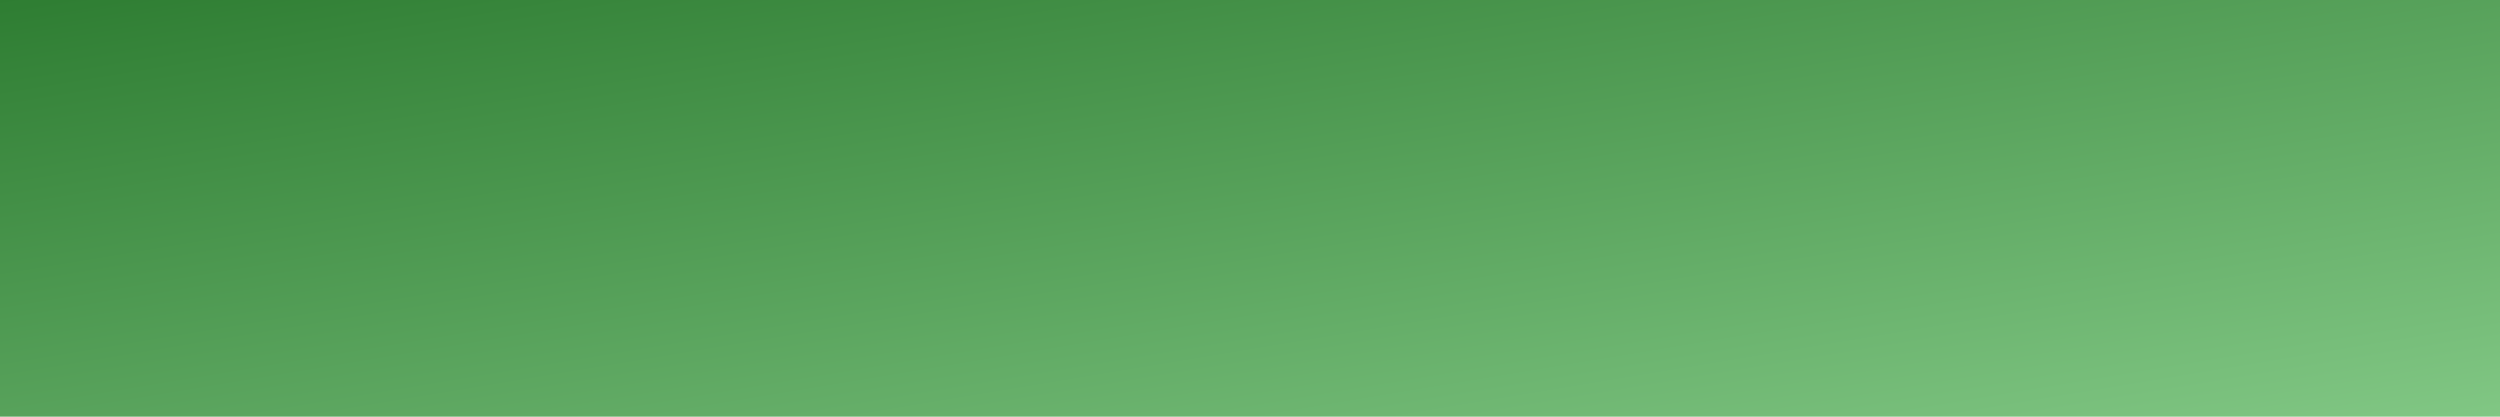
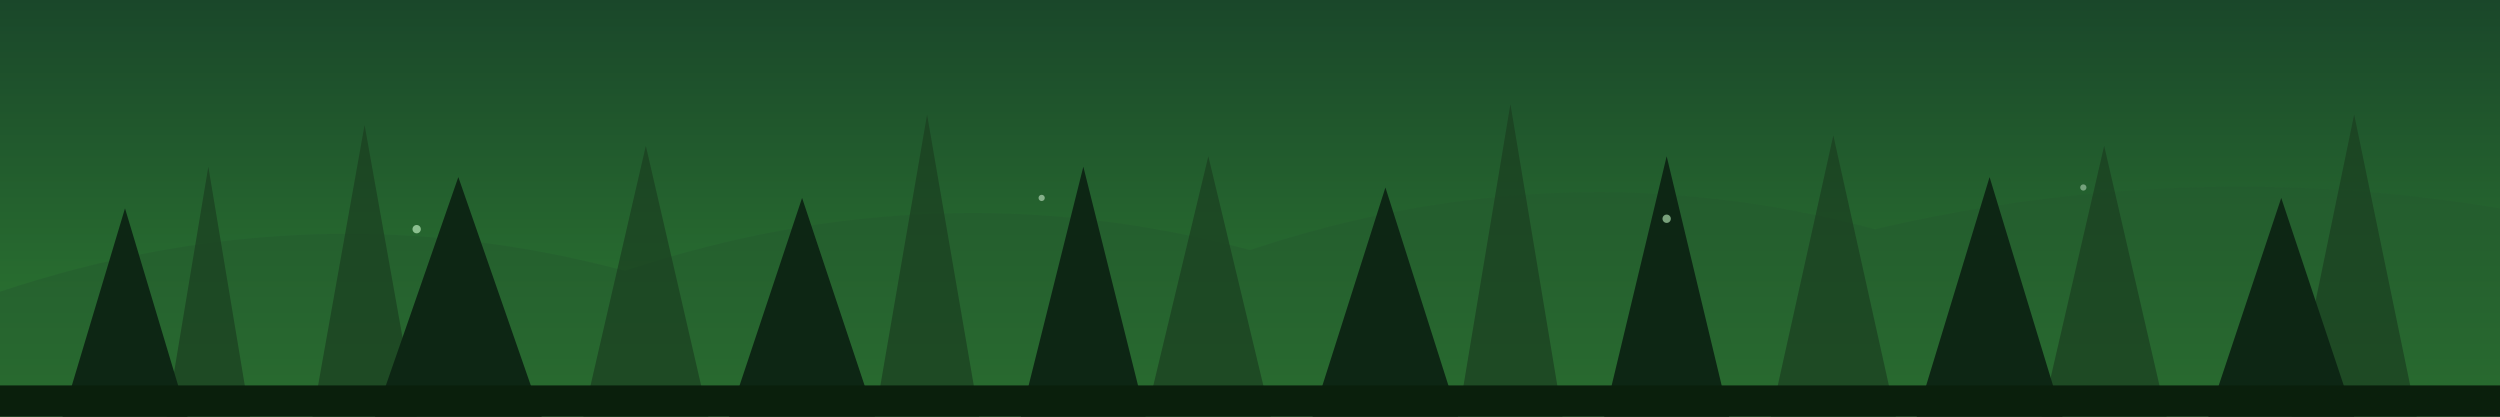
<svg xmlns="http://www.w3.org/2000/svg" width="1200" height="200" viewBox="0 0 1200 200">
  <defs>
-     <linearGradient id="g" x1="0%" y1="0%" x2="100%" y2="100%">
-       <stop offset="0%" stop-color="#2e7d32" />
-       <stop offset="100%" stop-color="#81c784" />
+     <linearGradient id="sky" x1="0%" y1="0%" x2="0%" y2="100%">
+       <stop offset="0%" stop-color="#1a472a" />
+       <stop offset="100%" stop-color="#2e7d32" />
    </linearGradient>
  </defs>
-   <rect width="1200" height="200" fill="url(#g)" />
+   <rect width="1200" height="200" fill="url(#sky)" />
+   <path d="M0 140 Q150 90 300 130 Q450 80 600 120 Q750 70 900 110 Q1050 75 1200 100 L1200 200 L0 200Z" fill="#245a2e" opacity="0.5" />
+   <g fill="#1a3d1f" opacity="0.7">
+     <polygon points="80,200 100,80 120,200" />
+     <polygon points="150,200 175,60 200,200" />
+     <polygon points="280,200 310,70 340,200" />
+     <polygon points="420,200 445,55 470,200" />
+     <polygon points="550,200 580,75 610,200" />
+     <polygon points="700,200 725,50 750,200" />
+     <polygon points="850,200 880,65 910,200" />
+     <polygon points="980,200 1010,70 1040,200" />
+     <polygon points="1100,200 1130,55 1160,200" />
+   </g>
+   <g fill="#0d2614">
+     <polygon points="30,200 60,100 90,200" />
+     <polygon points="180,200 220,85 260,200" />
+     <polygon points="350,200 385,95 420,200" />
+     <polygon points="490,200 520,80 550,200" />
+     <polygon points="630,200 665,90 700,200" />
+     <polygon points="770,200 800,75 830,200" />
+     <polygon points="920,200 955,85 990,200" />
+     <polygon points="1060,200 1095,95 1130,200" />
+   </g>
+   <rect x="0" y="185" width="1200" height="15" fill="#0a1f0c" />
+   <circle cx="200" cy="110" r="2" fill="#a5d6a7" opacity="0.8" />
+   <circle cx="500" cy="95" r="1.5" fill="#c8e6c9" opacity="0.6" />
+   <circle cx="800" cy="105" r="2" fill="#a5d6a7" opacity="0.7" />
+   <circle cx="1000" cy="90" r="1.5" fill="#c8e6c9" opacity="0.5" />
</svg>
